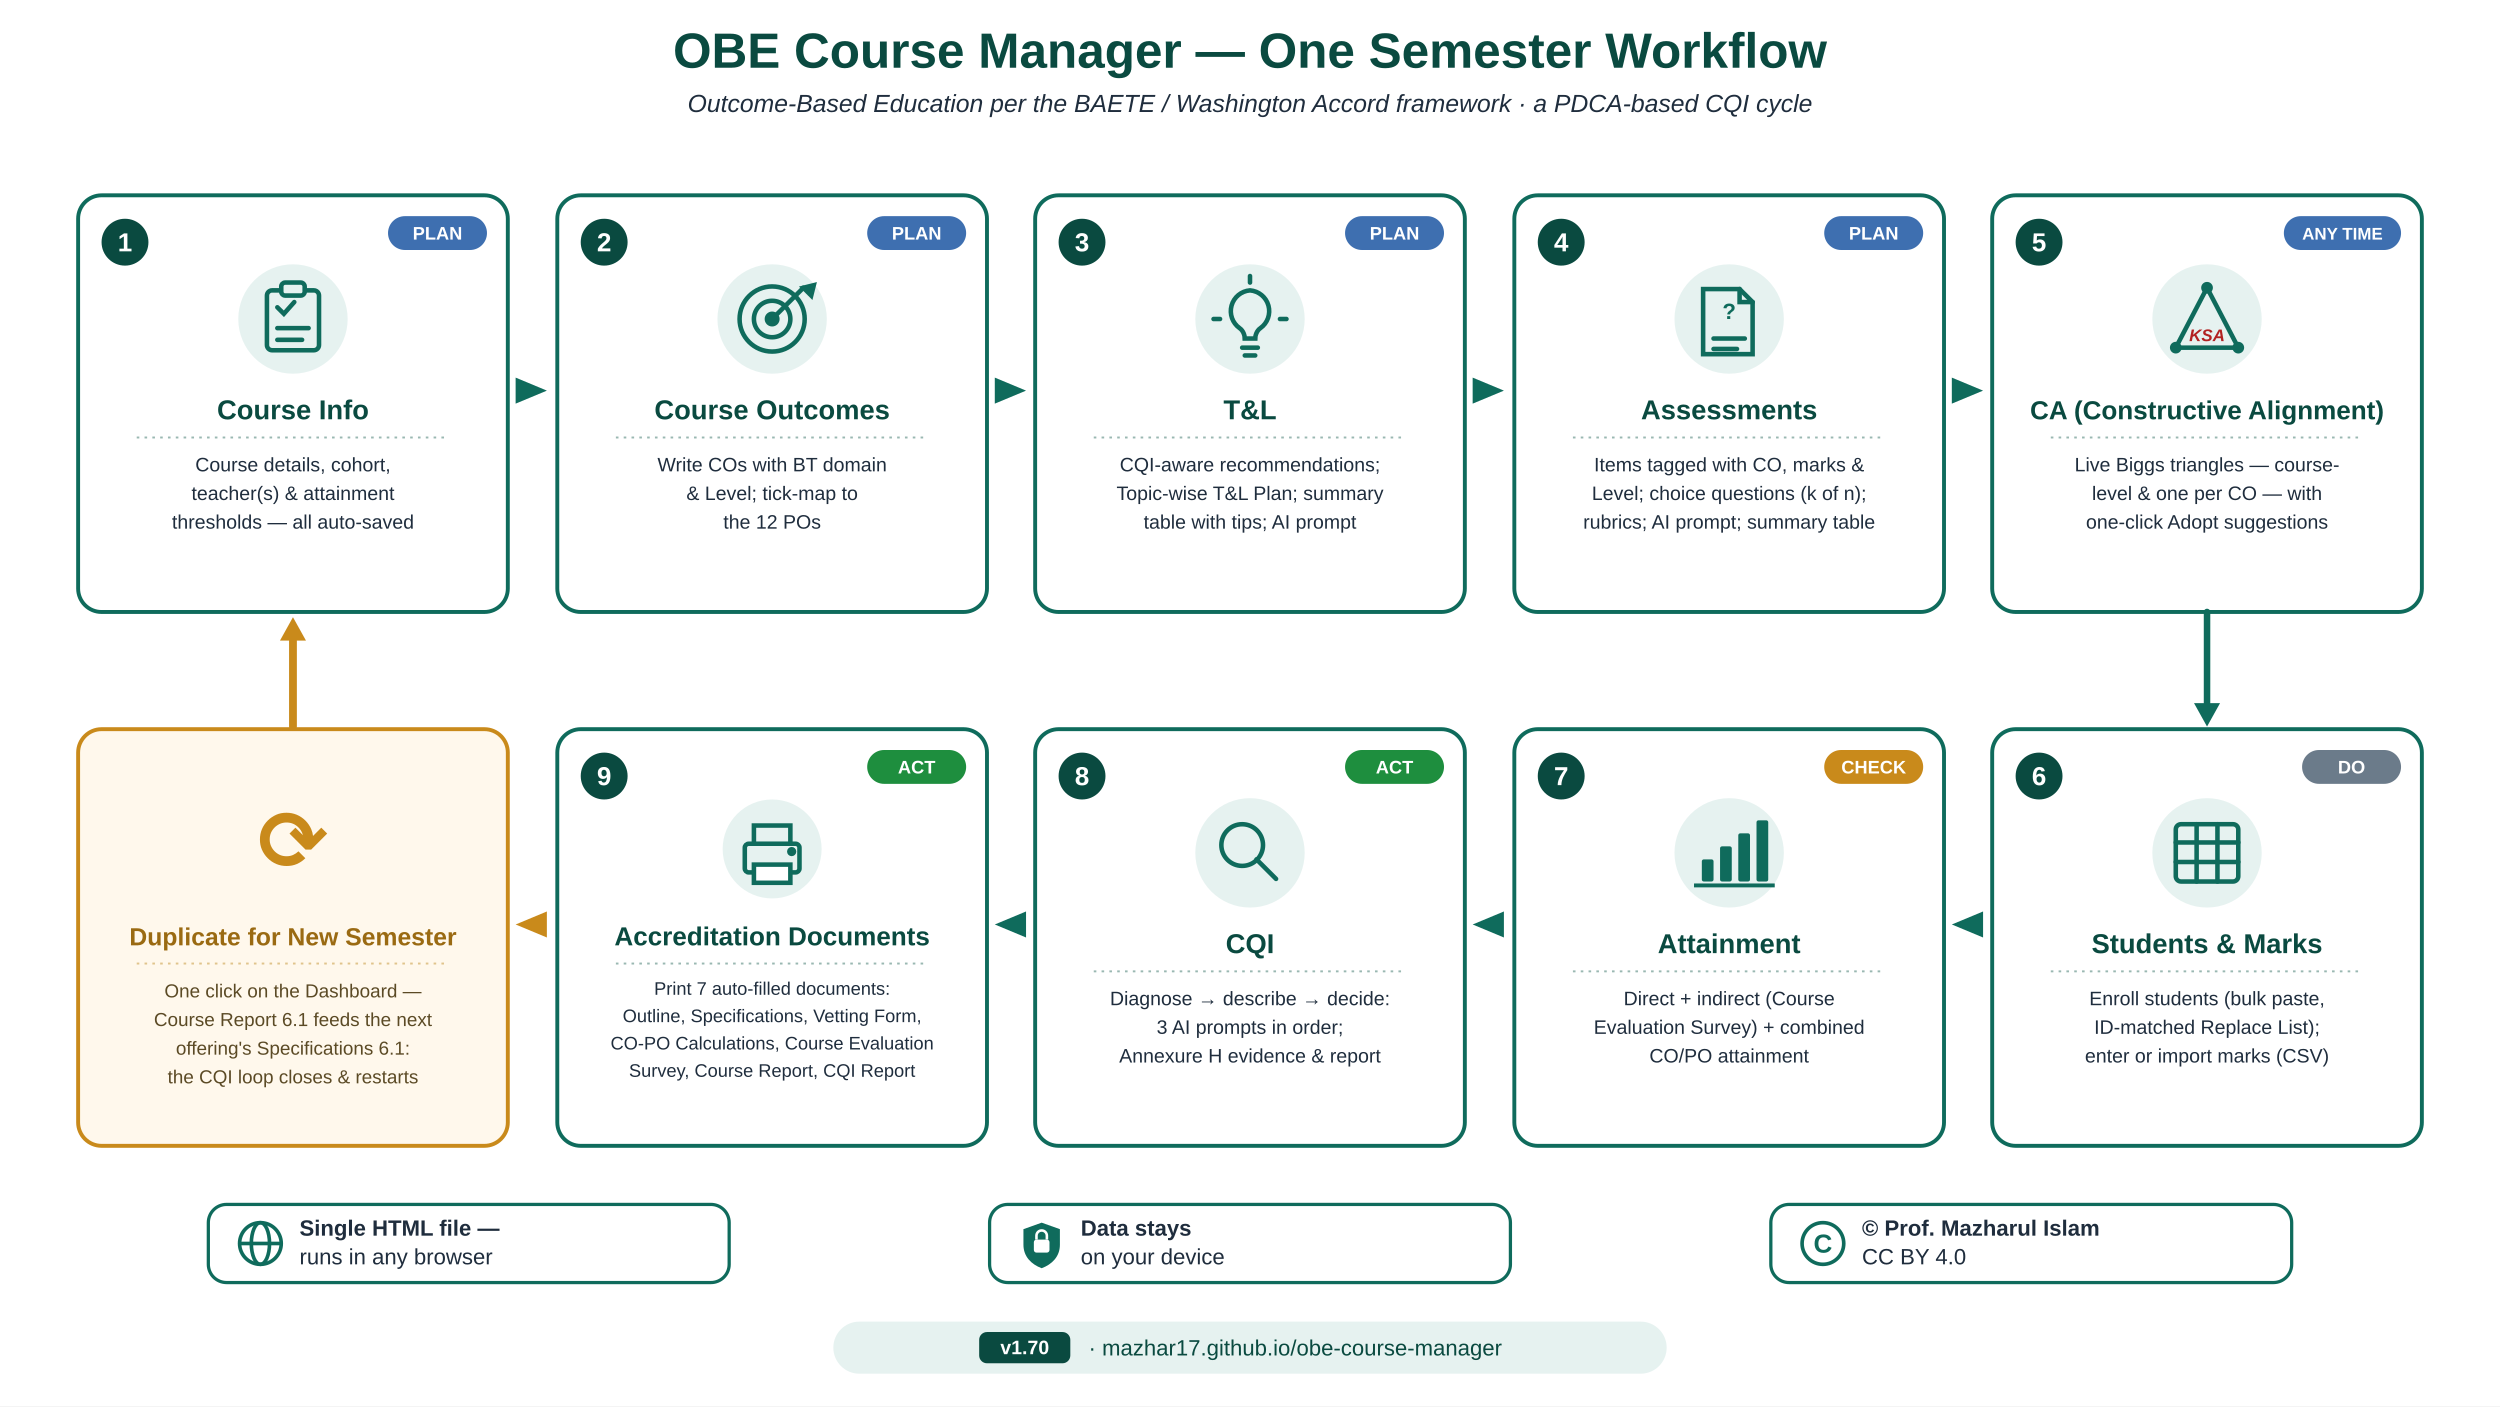
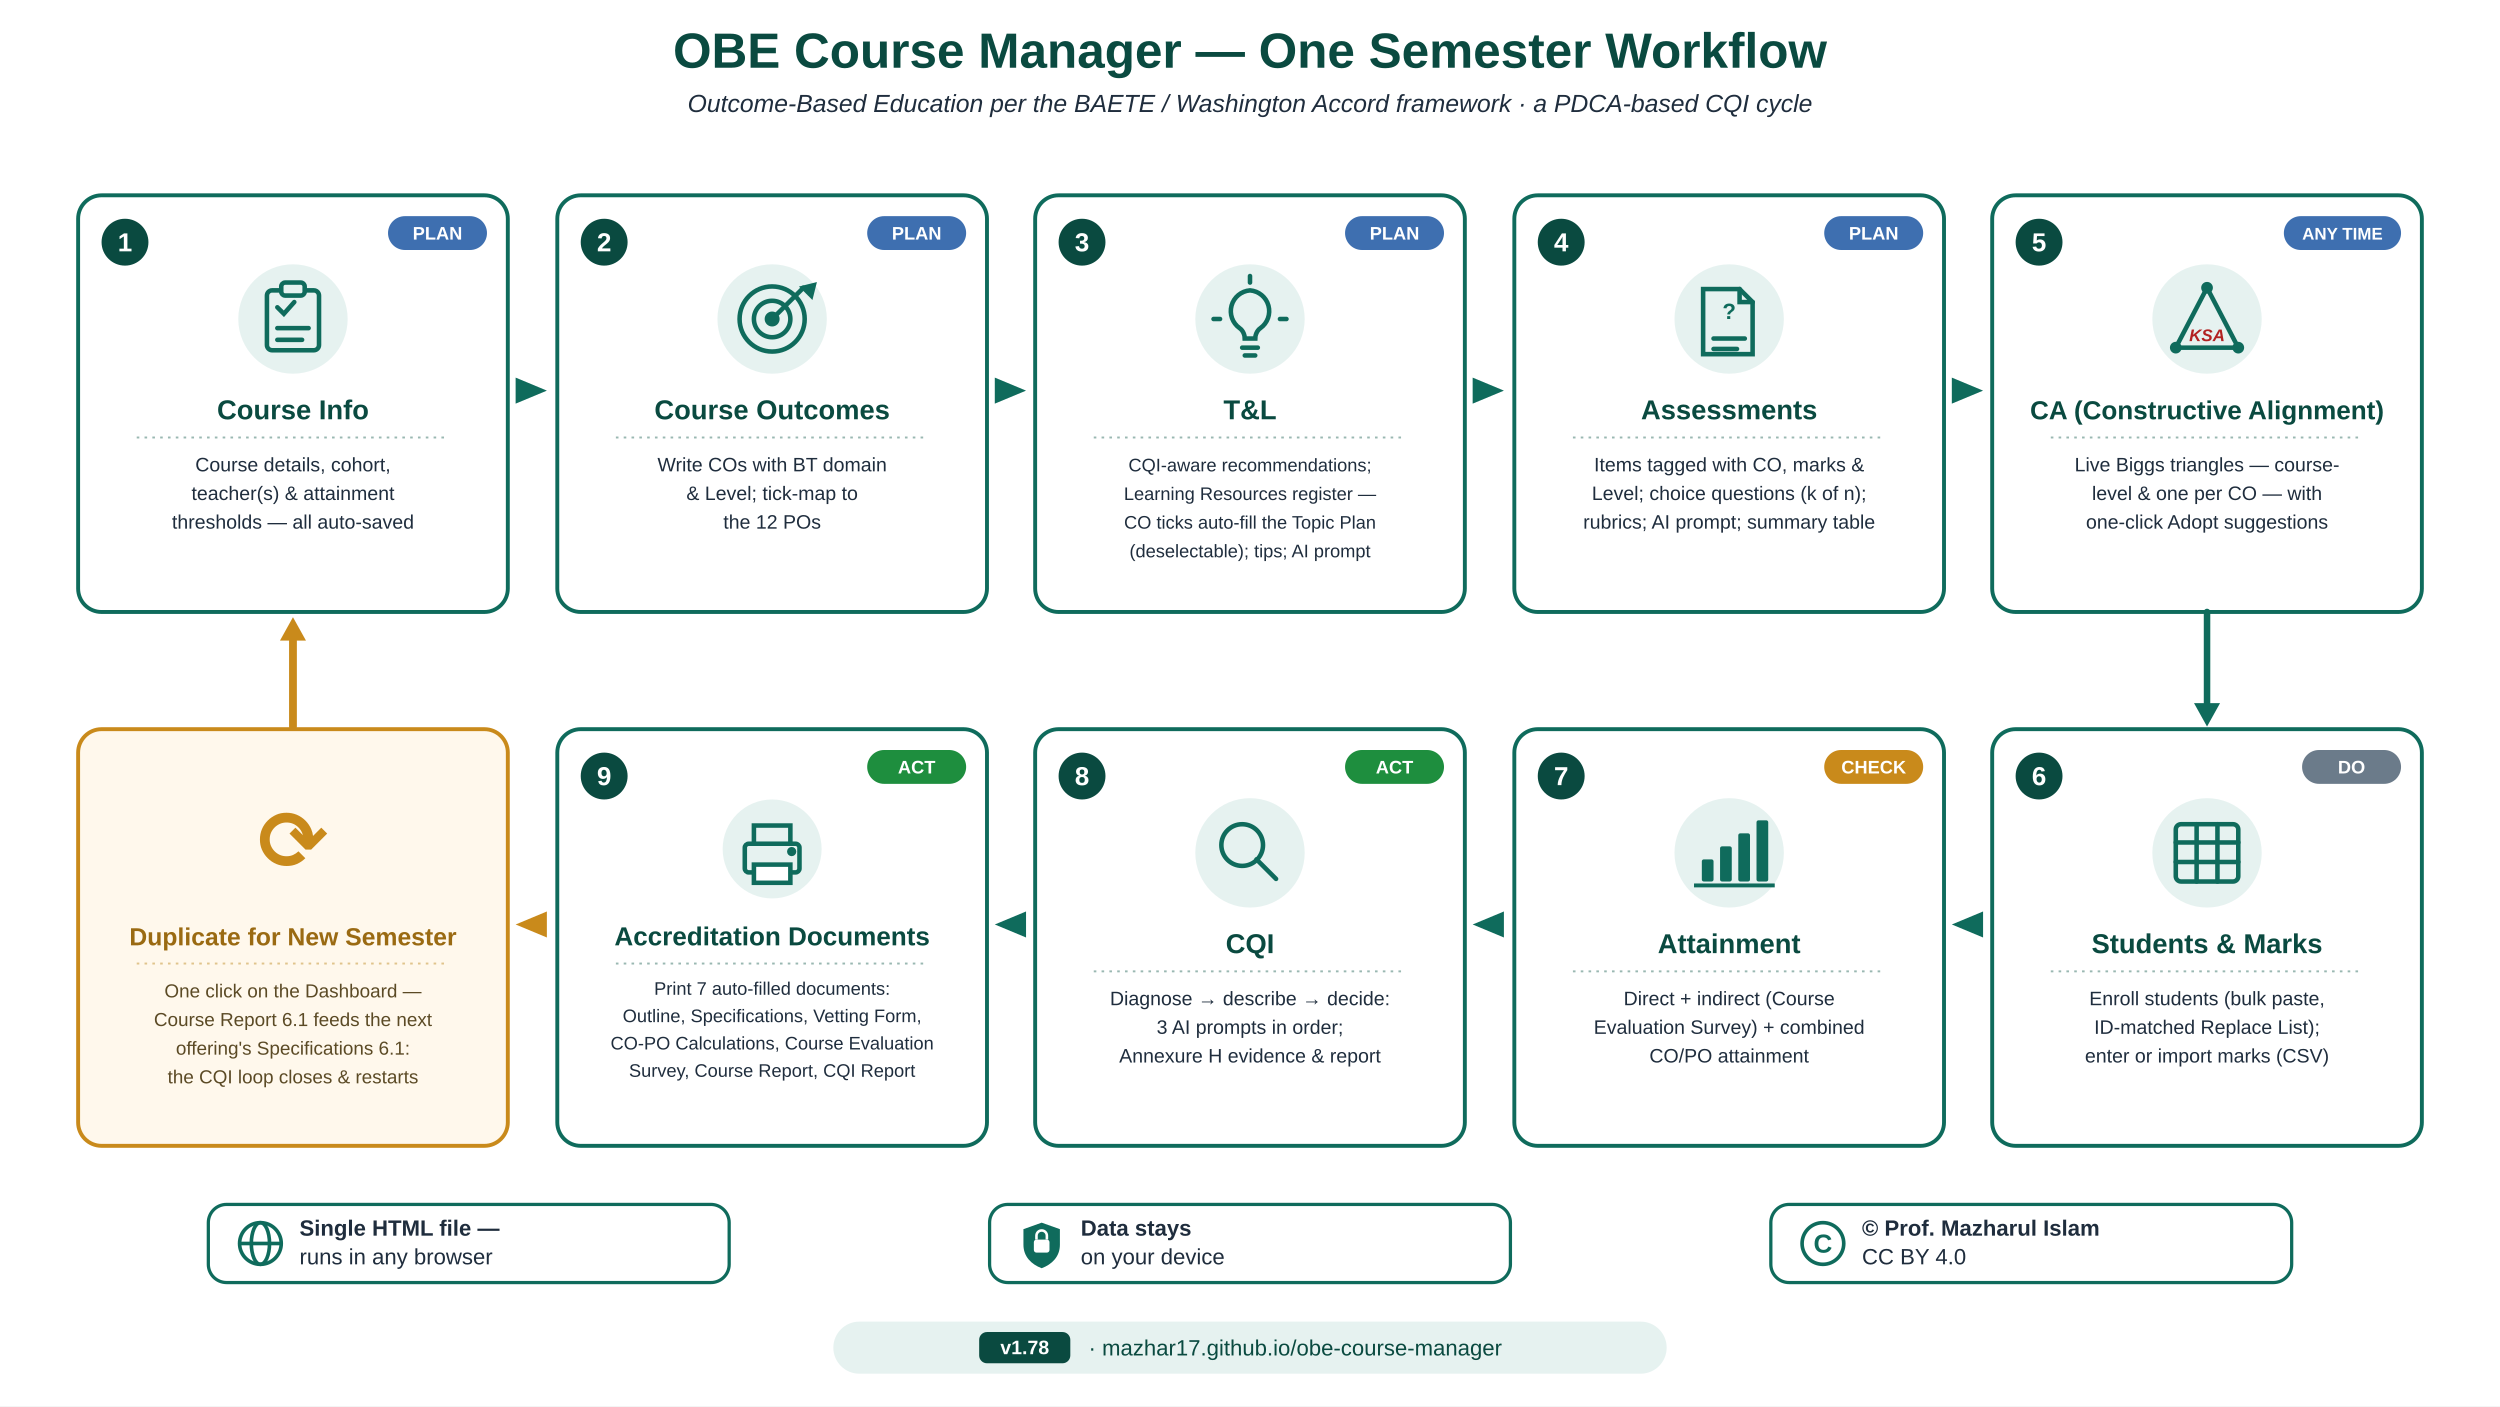
<svg xmlns="http://www.w3.org/2000/svg" viewBox="0 0 1920 1080" font-family="Segoe UI, Calibri, Arial, sans-serif">
  <rect width="1920" height="1080" fill="#FFFFFF" />
  <text x="960" y="52" text-anchor="middle" font-size="38" font-weight="700" fill="#0A4A40">OBE Course Manager — One Semester Workflow</text>
  <text x="960" y="86" text-anchor="middle" font-size="19" font-style="italic" fill="#1F2D3D">Outcome-Based Education per the BAETE / Washington Accord framework · a PDCA-based CQI cycle</text>
  <g>
    <rect x="60" y="150" width="330" height="320" rx="18" fill="#FFFFFF" stroke="#0F6B5C" stroke-width="3" />
    <circle cx="96" cy="186" r="18" fill="#0A4A40" />
    <text x="96" y="193" text-anchor="middle" font-size="20" font-weight="700" fill="#FFFFFF">1</text>
    <rect x="298" y="166" width="76" height="26" rx="13" fill="#3E6FB0" />
    <text x="336" y="184" text-anchor="middle" font-size="14" font-weight="700" fill="#FFFFFF">PLAN</text>
    <circle cx="225" cy="245" r="42" fill="#E6F2F0" />
    <g transform="translate(-60,33)">
      <g stroke="#0F6B5C" stroke-width="3.5" fill="none" stroke-linecap="round">
        <rect x="265" y="190" width="40" height="46" rx="4" />
        <rect x="276" y="184" width="18" height="10" rx="3" fill="#E6F2F0" />
        <path d="M273,203 l5,5 l8,-9" />
        <line x1="273" y1="219" x2="297" y2="219" />
        <line x1="273" y1="228" x2="292" y2="228" />
      </g>
    </g>
    <text x="225" y="322" text-anchor="middle" font-size="21" font-weight="700" fill="#0A4A40">Course Info</text>
    <line x1="105" y1="336" x2="345" y2="336" stroke="#9AB8B2" stroke-width="1.5" stroke-dasharray="2 4" />
    <text x="225" y="362" text-anchor="middle" font-size="15" fill="#1F2D3D">Course details, cohort,</text>
    <text x="225" y="384" text-anchor="middle" font-size="15" fill="#1F2D3D">teacher(s) &amp; attainment</text>
    <text x="225" y="406" text-anchor="middle" font-size="15" fill="#1F2D3D">thresholds — all auto-saved</text>
  </g>
  <g>
    <rect x="428" y="150" width="330" height="320" rx="18" fill="#FFFFFF" stroke="#0F6B5C" stroke-width="3" />
    <circle cx="464" cy="186" r="18" fill="#0A4A40" />
    <text x="464" y="193" text-anchor="middle" font-size="20" font-weight="700" fill="#FFFFFF">2</text>
    <rect x="666" y="166" width="76" height="26" rx="13" fill="#3E6FB0" />
    <text x="704" y="184" text-anchor="middle" font-size="14" font-weight="700" fill="#FFFFFF">PLAN</text>
    <circle cx="593" cy="245" r="42" fill="#E6F2F0" />
    <g transform="translate(-207,33)">
      <g stroke="#0F6B5C" stroke-width="3.5" fill="none" stroke-linecap="round">
        <circle cx="800" cy="212" r="25" />
        <circle cx="800" cy="212" r="14" />
        <circle cx="800" cy="212" r="4" fill="#0F6B5C" />
        <line x1="800" y1="212" x2="824" y2="188" />
        <path d="M824,188 l8,-2 l-2,8 z" fill="#0F6B5C" />
      </g>
    </g>
    <text x="593" y="322" text-anchor="middle" font-size="21" font-weight="700" fill="#0A4A40">Course Outcomes</text>
    <line x1="473" y1="336" x2="713" y2="336" stroke="#9AB8B2" stroke-width="1.5" stroke-dasharray="2 4" />
    <text x="593" y="362" text-anchor="middle" font-size="15" fill="#1F2D3D">Write COs with BT domain</text>
    <text x="593" y="384" text-anchor="middle" font-size="15" fill="#1F2D3D">&amp; Level; tick-map to</text>
    <text x="593" y="406" text-anchor="middle" font-size="15" fill="#1F2D3D">the 12 POs</text>
  </g>
  <g>
    <rect x="795" y="150" width="330" height="320" rx="18" fill="#FFFFFF" stroke="#0F6B5C" stroke-width="3" />
    <circle cx="831" cy="186" r="18" fill="#0A4A40" />
    <text x="831" y="193" text-anchor="middle" font-size="20" font-weight="700" fill="#FFFFFF">3</text>
    <rect x="1033" y="166" width="76" height="26" rx="13" fill="#3E6FB0" />
    <text x="1071" y="184" text-anchor="middle" font-size="14" font-weight="700" fill="#FFFFFF">PLAN</text>
    <circle cx="960" cy="245" r="42" fill="#E6F2F0" />
    <g transform="translate(-355,33)">
      <g stroke="#0F6B5C" stroke-width="3.5" fill="none" stroke-linecap="round">
        <path d="M1315,190 a16,16 0 0 1 8,29 c-3,2 -4,6 -4,8 h-8 c0,-2 -1,-6 -4,-8 a16,16 0 0 1 8,-29 z" />
        <line x1="1309" y1="234" x2="1321" y2="234" />
        <line x1="1311" y1="240" x2="1319" y2="240" />
        <line x1="1315" y1="179" x2="1315" y2="184" />
        <line x1="1292" y1="212" x2="1287" y2="212" />
        <line x1="1343" y1="212" x2="1338" y2="212" />
      </g>
    </g>
    <text x="960" y="322" text-anchor="middle" font-size="21" font-weight="700" fill="#0A4A40">T&amp;L</text>
    <line x1="840" y1="336" x2="1080" y2="336" stroke="#9AB8B2" stroke-width="1.5" stroke-dasharray="2 4" />
-     <text x="960" y="362" text-anchor="middle" font-size="15" fill="#1F2D3D">CQI-aware recommendations;</text>
-     <text x="960" y="384" text-anchor="middle" font-size="15" fill="#1F2D3D">Topic-wise T&amp;L Plan; summary</text>
-     <text x="960" y="406" text-anchor="middle" font-size="15" fill="#1F2D3D">table with tips; AI prompt</text>
+     <text x="960" y="362" text-anchor="middle" font-size="14" fill="#1F2D3D">CQI-aware recommendations;</text>
+     <text x="960" y="384" text-anchor="middle" font-size="14" fill="#1F2D3D">Learning Resources register —</text>
+     <text x="960" y="406" text-anchor="middle" font-size="14" fill="#1F2D3D">CO ticks auto-fill the Topic Plan</text>
+     <text x="960" y="428" text-anchor="middle" font-size="14" fill="#1F2D3D">(deselectable); tips; AI prompt</text>
  </g>
  <g>
    <rect x="1163" y="150" width="330" height="320" rx="18" fill="#FFFFFF" stroke="#0F6B5C" stroke-width="3" />
    <circle cx="1199" cy="186" r="18" fill="#0A4A40" />
    <text x="1199" y="193" text-anchor="middle" font-size="20" font-weight="700" fill="#FFFFFF">4</text>
    <rect x="1401" y="166" width="76" height="26" rx="13" fill="#3E6FB0" />
    <text x="1439" y="184" text-anchor="middle" font-size="14" font-weight="700" fill="#FFFFFF">PLAN</text>
    <circle cx="1328" cy="245" r="42" fill="#E6F2F0" />
    <g transform="translate(1043,-252)">
      <g stroke="#0F6B5C" stroke-width="3.5" fill="none" stroke-linecap="round">
        <path d="M265,474 h28 l10,10 v40 h-38 z" />
        <path d="M293,474 v10 h10" />
        <line x1="273" y1="512" x2="297" y2="512" />
        <line x1="273" y1="520" x2="291" y2="520" />
      </g>
      <text x="285" y="497" text-anchor="middle" font-size="17" font-weight="700" fill="#0F6B5C">?</text>
    </g>
    <text x="1328" y="322" text-anchor="middle" font-size="21" font-weight="700" fill="#0A4A40">Assessments</text>
    <line x1="1208" y1="336" x2="1448" y2="336" stroke="#9AB8B2" stroke-width="1.5" stroke-dasharray="2 4" />
    <text x="1328" y="362" text-anchor="middle" font-size="15" fill="#1F2D3D">Items tagged with CO, marks &amp;</text>
    <text x="1328" y="384" text-anchor="middle" font-size="15" fill="#1F2D3D">Level; choice questions (k of n);</text>
    <text x="1328" y="406" text-anchor="middle" font-size="15" fill="#1F2D3D">rubrics; AI prompt; summary table</text>
  </g>
  <g>
    <rect x="1530" y="150" width="330" height="320" rx="18" fill="#FFFFFF" stroke="#0F6B5C" stroke-width="3" />
    <circle cx="1566" cy="186" r="18" fill="#0A4A40" />
    <text x="1566" y="193" text-anchor="middle" font-size="20" font-weight="700" fill="#FFFFFF">5</text>
    <rect x="1754" y="166" width="90" height="26" rx="13" fill="#3E6FB0" />
    <text x="1799" y="184" text-anchor="middle" font-size="13" font-weight="700" fill="#FFFFFF">ANY TIME</text>
    <circle cx="1695" cy="245" r="42" fill="#E6F2F0" />
    <g transform="translate(895,-252)">
      <g stroke="#0F6B5C" stroke-width="3.5" fill="none" stroke-linecap="round" stroke-linejoin="round">
        <path d="M800,473 L776,519 L824,519 Z" />
      </g>
      <circle cx="800" cy="473" r="4.5" fill="#0F6B5C" />
      <circle cx="776" cy="519" r="4.5" fill="#0F6B5C" />
      <circle cx="824" cy="519" r="4.5" fill="#0F6B5C" />
      <text x="800" y="514" text-anchor="middle" font-size="13" font-weight="700" font-style="italic" fill="#B22222">KSA</text>
    </g>
    <text x="1695" y="322" text-anchor="middle" font-size="20" font-weight="700" fill="#0A4A40">CA (Constructive Alignment)</text>
    <line x1="1575" y1="336" x2="1815" y2="336" stroke="#9AB8B2" stroke-width="1.5" stroke-dasharray="2 4" />
    <text x="1695" y="362" text-anchor="middle" font-size="15" fill="#1F2D3D">Live Biggs triangles — course-</text>
    <text x="1695" y="384" text-anchor="middle" font-size="15" fill="#1F2D3D">level &amp; one per CO — with</text>
    <text x="1695" y="406" text-anchor="middle" font-size="15" fill="#1F2D3D">one-click Adopt suggestions</text>
  </g>
  <g>
    <rect x="1530" y="560" width="330" height="320" rx="18" fill="#FFFFFF" stroke="#0F6B5C" stroke-width="3" />
    <circle cx="1566" cy="596" r="18" fill="#0A4A40" />
    <text x="1566" y="603" text-anchor="middle" font-size="20" font-weight="700" fill="#FFFFFF">6</text>
    <rect x="1768" y="576" width="76" height="26" rx="13" fill="#6B7B8A" />
    <text x="1806" y="594" text-anchor="middle" font-size="14" font-weight="700" fill="#FFFFFF">DO</text>
    <circle cx="1695" cy="655" r="42" fill="#E6F2F0" />
    <g transform="translate(380,158)">
      <g stroke="#0F6B5C" stroke-width="3.5" fill="none" stroke-linecap="round">
        <rect x="1291" y="475" width="48" height="44" rx="4" />
        <line x1="1291" y1="489" x2="1339" y2="489" />
        <line x1="1291" y1="504" x2="1339" y2="504" />
        <line x1="1307" y1="475" x2="1307" y2="519" />
        <line x1="1323" y1="475" x2="1323" y2="519" />
      </g>
    </g>
    <text x="1695" y="732" text-anchor="middle" font-size="21" font-weight="700" fill="#0A4A40">Students &amp; Marks</text>
    <line x1="1575" y1="746" x2="1815" y2="746" stroke="#9AB8B2" stroke-width="1.5" stroke-dasharray="2 4" />
    <text x="1695" y="772" text-anchor="middle" font-size="15" fill="#1F2D3D">Enroll students (bulk paste,</text>
    <text x="1695" y="794" text-anchor="middle" font-size="15" fill="#1F2D3D">ID-matched Replace List);</text>
    <text x="1695" y="816" text-anchor="middle" font-size="15" fill="#1F2D3D">enter or import marks (CSV)</text>
  </g>
  <g>
    <rect x="1163" y="560" width="330" height="320" rx="18" fill="#FFFFFF" stroke="#0F6B5C" stroke-width="3" />
    <circle cx="1199" cy="596" r="18" fill="#0A4A40" />
    <text x="1199" y="603" text-anchor="middle" font-size="20" font-weight="700" fill="#FFFFFF">7</text>
    <rect x="1401" y="576" width="76" height="26" rx="13" fill="#C98A1B" />
    <text x="1439" y="594" text-anchor="middle" font-size="14" font-weight="700" fill="#FFFFFF">CHECK</text>
    <circle cx="1328" cy="655" r="42" fill="#E6F2F0" />
    <g transform="translate(1043,-127)">
      <g fill="#0F6B5C">
        <rect x="264" y="787" width="9" height="17" rx="1.5" />
        <rect x="278" y="777" width="9" height="27" rx="1.5" />
        <rect x="292" y="767" width="9" height="37" rx="1.5" />
        <rect x="306" y="757" width="9" height="47" rx="1.5" />
      </g>
      <line x1="258" y1="807" x2="320" y2="807" stroke="#0F6B5C" stroke-width="3" />
    </g>
    <text x="1328" y="732" text-anchor="middle" font-size="21" font-weight="700" fill="#0A4A40">Attainment</text>
    <line x1="1208" y1="746" x2="1448" y2="746" stroke="#9AB8B2" stroke-width="1.5" stroke-dasharray="2 4" />
    <text x="1328" y="772" text-anchor="middle" font-size="15" fill="#1F2D3D">Direct + indirect (Course</text>
    <text x="1328" y="794" text-anchor="middle" font-size="15" fill="#1F2D3D">Evaluation Survey) + combined</text>
    <text x="1328" y="816" text-anchor="middle" font-size="15" fill="#1F2D3D">CO/PO attainment</text>
  </g>
  <g>
    <rect x="795" y="560" width="330" height="320" rx="18" fill="#FFFFFF" stroke="#0F6B5C" stroke-width="3" />
    <circle cx="831" cy="596" r="18" fill="#0A4A40" />
    <text x="831" y="603" text-anchor="middle" font-size="20" font-weight="700" fill="#FFFFFF">8</text>
    <rect x="1033" y="576" width="76" height="26" rx="13" fill="#1E8E3E" />
    <text x="1071" y="594" text-anchor="middle" font-size="14" font-weight="700" fill="#FFFFFF">ACT</text>
    <circle cx="960" cy="655" r="42" fill="#E6F2F0" />
    <g transform="translate(160,-127)">
      <g stroke="#0F6B5C" stroke-width="3.5" fill="none" stroke-linecap="round">
        <circle cx="794" cy="776" r="16" />
        <line x1="805" y1="787" x2="820" y2="802" />
      </g>
    </g>
    <text x="960" y="732" text-anchor="middle" font-size="21" font-weight="700" fill="#0A4A40">CQI</text>
    <line x1="840" y1="746" x2="1080" y2="746" stroke="#9AB8B2" stroke-width="1.5" stroke-dasharray="2 4" />
    <text x="960" y="772" text-anchor="middle" font-size="15" fill="#1F2D3D">Diagnose → describe → decide:</text>
    <text x="960" y="794" text-anchor="middle" font-size="15" fill="#1F2D3D">3 AI prompts in order;</text>
    <text x="960" y="816" text-anchor="middle" font-size="15" fill="#1F2D3D">Annexure H evidence &amp; report</text>
  </g>
  <g>
    <rect x="428" y="560" width="330" height="320" rx="18" fill="#FFFFFF" stroke="#0F6B5C" stroke-width="3" />
    <circle cx="464" cy="596" r="18" fill="#0A4A40" />
    <text x="464" y="603" text-anchor="middle" font-size="20" font-weight="700" fill="#FFFFFF">9</text>
    <rect x="666" y="576" width="76" height="26" rx="13" fill="#1E8E3E" />
    <text x="704" y="594" text-anchor="middle" font-size="14" font-weight="700" fill="#FFFFFF">ACT</text>
    <circle cx="593" cy="652" r="38" fill="#E6F2F0" />
    <g transform="translate(-722,-123)">
      <g stroke="#0F6B5C" stroke-width="3.5" fill="none" stroke-linecap="round">
        <rect x="1294" y="771" width="42" height="22" rx="3" />
        <path d="M1301,771 v-14 h28 v14" />
        <path d="M1301,787 h28 v14 h-28 z" fill="#FFFFFF" />
        <circle cx="1330" cy="777" r="1.8" fill="#0F6B5C" />
      </g>
    </g>
    <text x="593" y="726" text-anchor="middle" font-size="20" font-weight="700" fill="#0A4A40">Accreditation Documents</text>
    <line x1="473" y1="740" x2="713" y2="740" stroke="#9AB8B2" stroke-width="1.5" stroke-dasharray="2 4" />
    <text x="593" y="764" text-anchor="middle" font-size="14" fill="#1F2D3D">Print 7 auto-filled documents:</text>
    <text x="593" y="785" text-anchor="middle" font-size="14" fill="#1F2D3D">Outline, Specifications, Vetting Form,</text>
    <text x="593" y="806" text-anchor="middle" font-size="14" fill="#1F2D3D">CO-PO Calculations, Course Evaluation</text>
    <text x="593" y="827" text-anchor="middle" font-size="14" fill="#1F2D3D">Survey, Course Report, CQI Report</text>
  </g>
  <g>
    <rect x="60" y="560" width="330" height="320" rx="18" fill="#FFF8EC" stroke="#C98A1B" stroke-width="3" />
    <text x="225" y="668" text-anchor="middle" font-size="64" font-weight="700" fill="#C98A1B">⟳</text>
    <text x="225" y="726" text-anchor="middle" font-size="19" font-weight="700" fill="#9A6A12">Duplicate for New Semester</text>
    <line x1="105" y1="740" x2="345" y2="740" stroke="#E0C48C" stroke-width="1.5" stroke-dasharray="2 4" />
    <text x="225" y="766" text-anchor="middle" font-size="14.5" fill="#5B4A25">One click on the Dashboard —</text>
    <text x="225" y="788" text-anchor="middle" font-size="14.5" fill="#5B4A25">Course Report 6.1 feeds the next</text>
    <text x="225" y="810" text-anchor="middle" font-size="14.5" fill="#5B4A25">offering's Specifications 6.1:</text>
    <text x="225" y="832" text-anchor="middle" font-size="14.5" fill="#5B4A25">the CQI loop closes &amp; restarts</text>
  </g>
  <g fill="#0F6B5C">
    <polygon points="396,290 396,310 420,300" />
    <polygon points="764,290 764,310 788,300" />
    <polygon points="1131,290 1131,310 1155,300" />
    <polygon points="1499,290 1499,310 1523,300" />
  </g>
  <line x1="1695" y1="470" x2="1695" y2="540" stroke="#0F6B5C" stroke-width="5" stroke-linecap="round" />
  <polygon points="1685,540 1705,540 1695,558" fill="#0F6B5C" />
  <g fill="#0F6B5C">
    <polygon points="1523,700 1523,720 1499,710" />
    <polygon points="1155,700 1155,720 1131,710" />
    <polygon points="788,700 788,720 764,710" />
  </g>
  <g fill="#C98A1B">
    <polygon points="420,700 420,720 396,710" />
  </g>
  <line x1="225" y1="558" x2="225" y2="492" stroke="#C98A1B" stroke-width="6" stroke-linecap="round" />
  <polygon points="215,492 235,492 225,474" fill="#C98A1B" />
  <g>
    <rect x="160" y="925" width="400" height="60" rx="14" fill="#FFFFFF" stroke="#0F6B5C" stroke-width="2.5" />
    <g stroke="#0F6B5C" stroke-width="2.8" fill="none">
      <circle cx="200" cy="955" r="16" />
      <ellipse cx="200" cy="955" rx="7" ry="16" />
      <line x1="184" y1="955" x2="216" y2="955" />
    </g>
    <text x="230" y="949" font-size="17" font-weight="700" fill="#1F2D3D">Single HTML file —</text>
    <text x="230" y="971" font-size="17" fill="#1F2D3D">runs in any browser</text>
    <rect x="760" y="925" width="400" height="60" rx="14" fill="#FFFFFF" stroke="#0F6B5C" stroke-width="2.5" />
    <g fill="#0F6B5C">
      <path d="M800,939 l14,5 v12 c0,9 -6,15 -14,18 c-8,-3 -14,-9 -14,-18 v-12 z" />
    </g>
    <rect x="794" y="952" width="12" height="10" rx="2" fill="#FFFFFF" />
    <path d="M796,952 v-3 a4,4 0 0 1 8,0 v3" stroke="#FFFFFF" stroke-width="2" fill="none" />
    <text x="830" y="949" font-size="17" font-weight="700" fill="#1F2D3D">Data stays</text>
    <text x="830" y="971" font-size="17" fill="#1F2D3D">on your device</text>
    <rect x="1360" y="925" width="400" height="60" rx="14" fill="#FFFFFF" stroke="#0F6B5C" stroke-width="2.5" />
    <circle cx="1400" cy="955" r="16" stroke="#0F6B5C" stroke-width="2.8" fill="none" />
    <text x="1400" y="962" text-anchor="middle" font-size="20" font-weight="700" fill="#0F6B5C">C</text>
    <text x="1430" y="949" font-size="17" font-weight="700" fill="#1F2D3D">© Prof. Mazharul Islam</text>
    <text x="1430" y="971" font-size="17" fill="#1F2D3D">CC BY 4.0</text>
  </g>
  <rect x="640" y="1015" width="640" height="40" rx="20" fill="#E6F2F0" />
  <rect x="752" y="1023" width="70" height="24" rx="6" fill="#0A4A40" />
-   <text x="787" y="1040" text-anchor="middle" font-size="15" font-weight="700" fill="#FFFFFF">v1.70</text>
+   <text x="787" y="1040" text-anchor="middle" font-size="15" font-weight="700" fill="#FFFFFF">v1.78</text>
  <text x="836" y="1041" font-size="17" fill="#0A4A40">·  mazhar17.github.io/obe-course-manager</text>
</svg>
